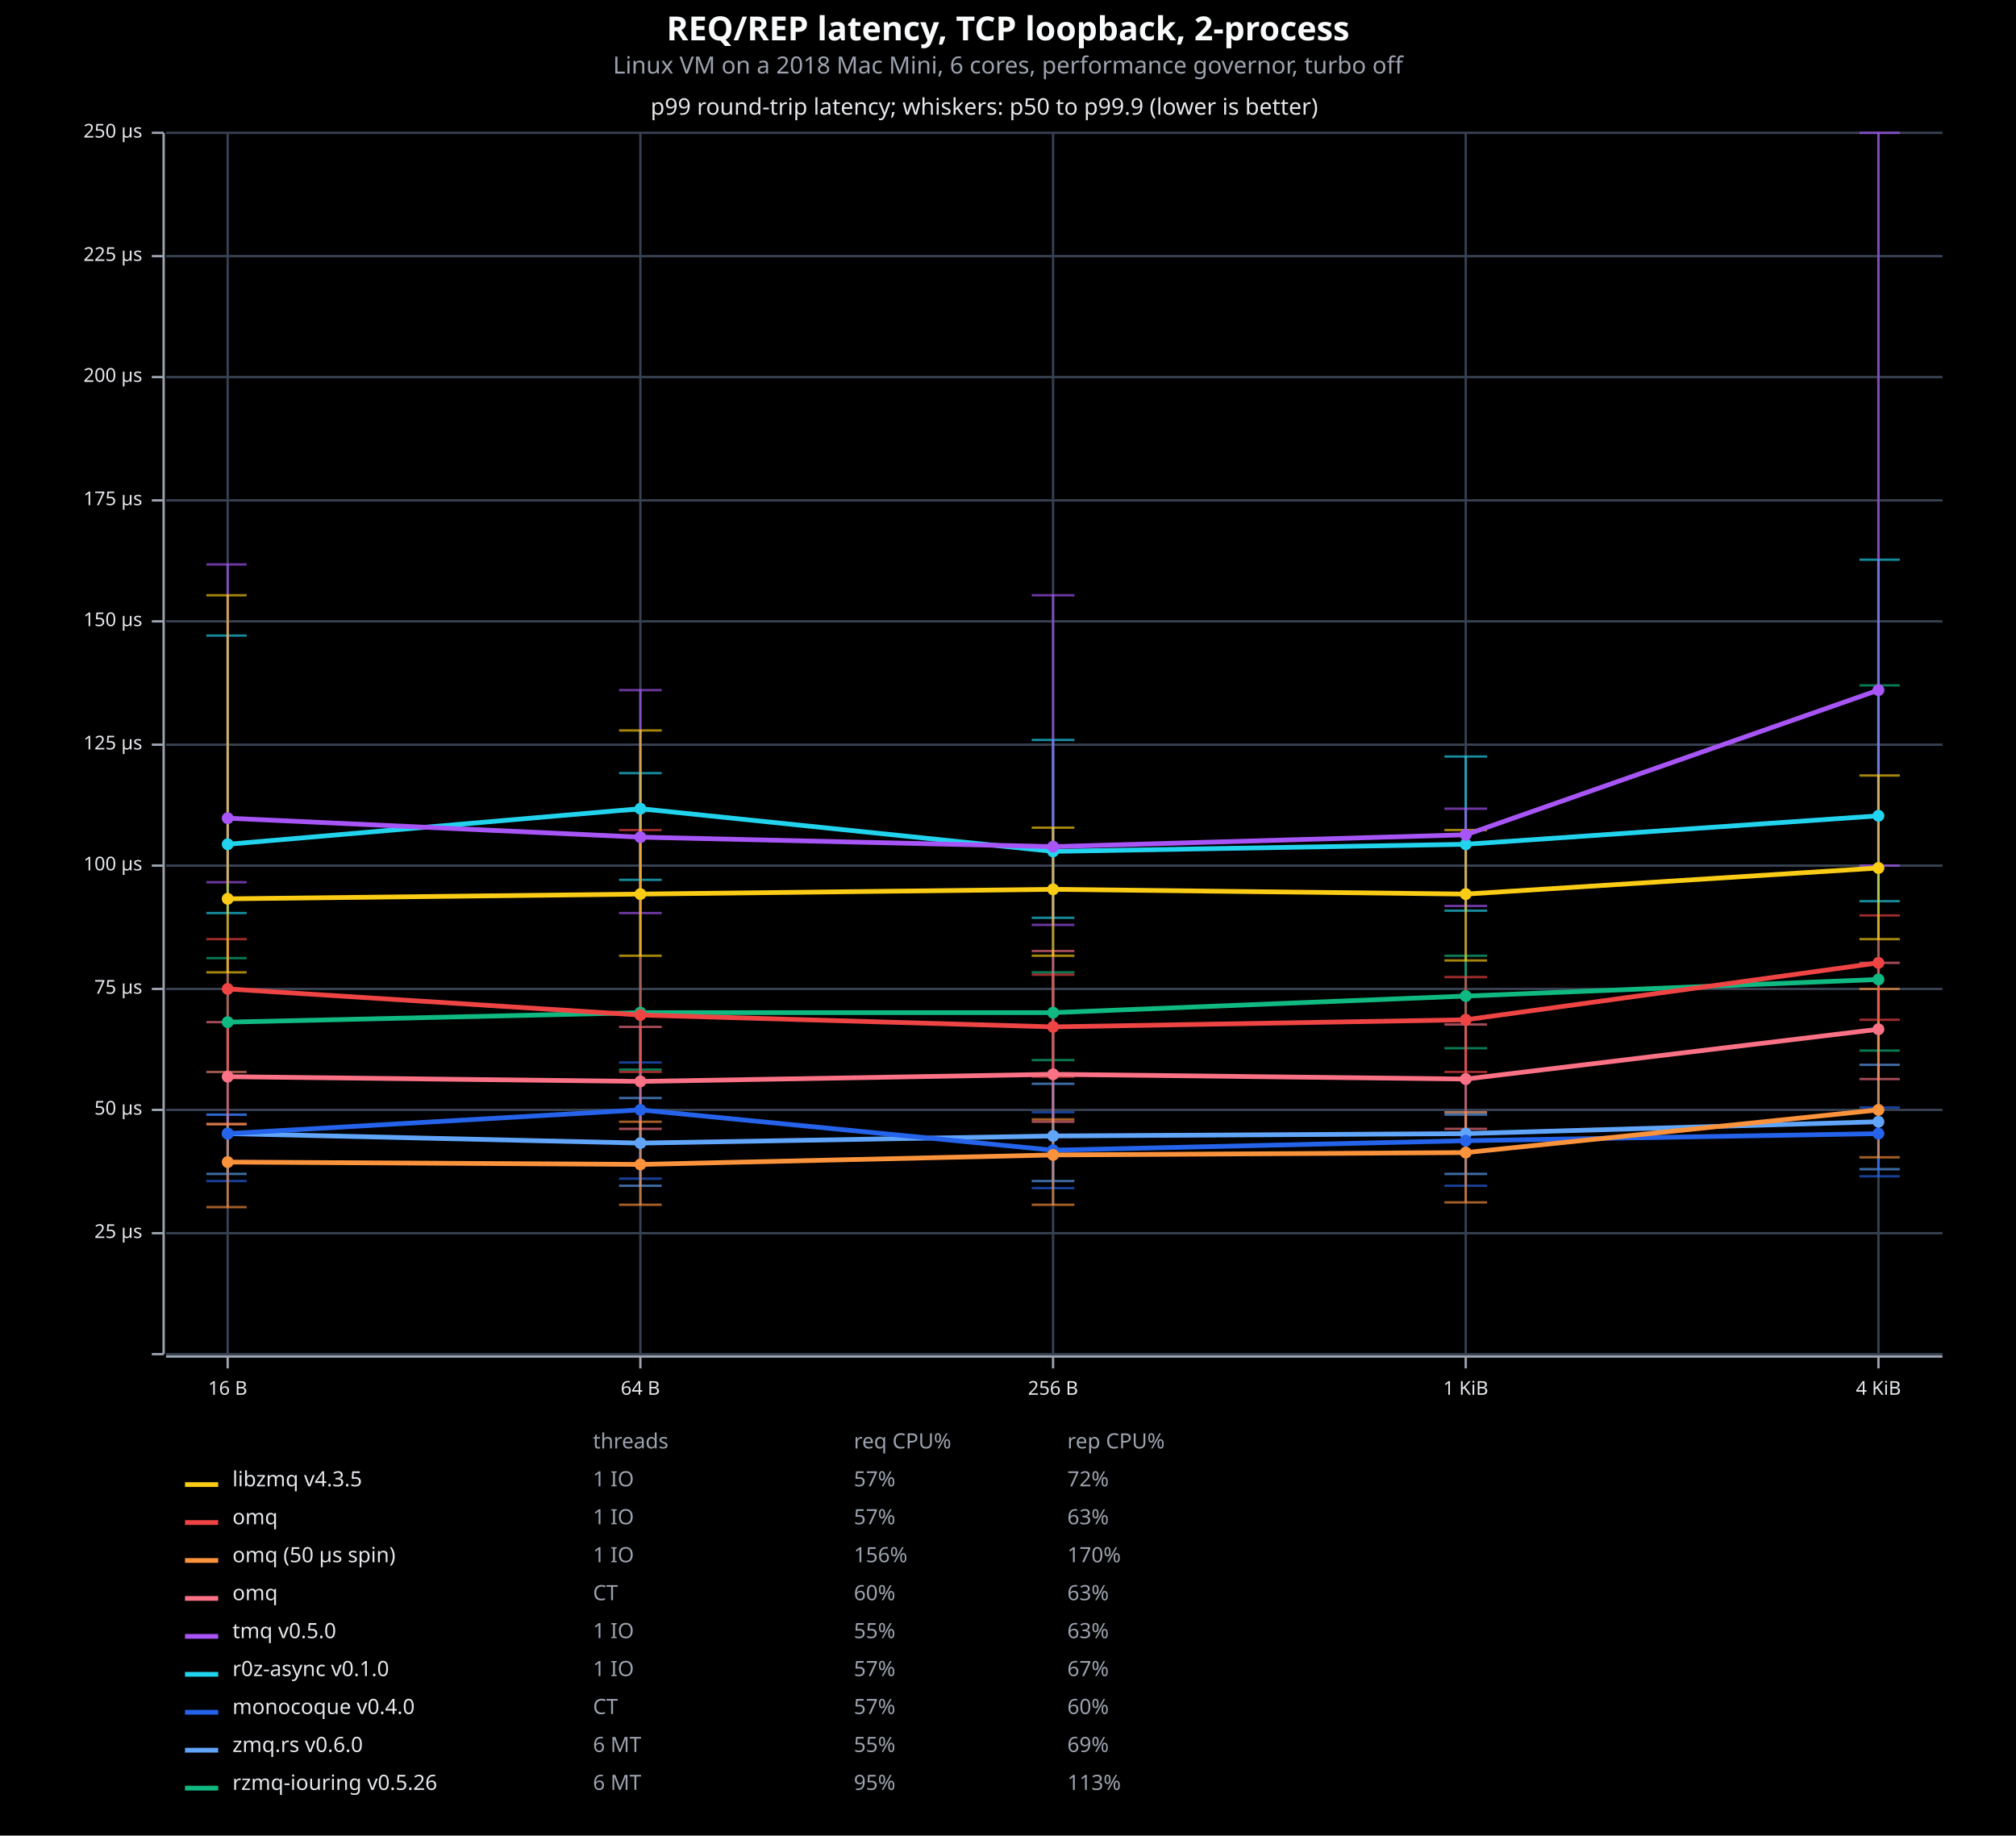
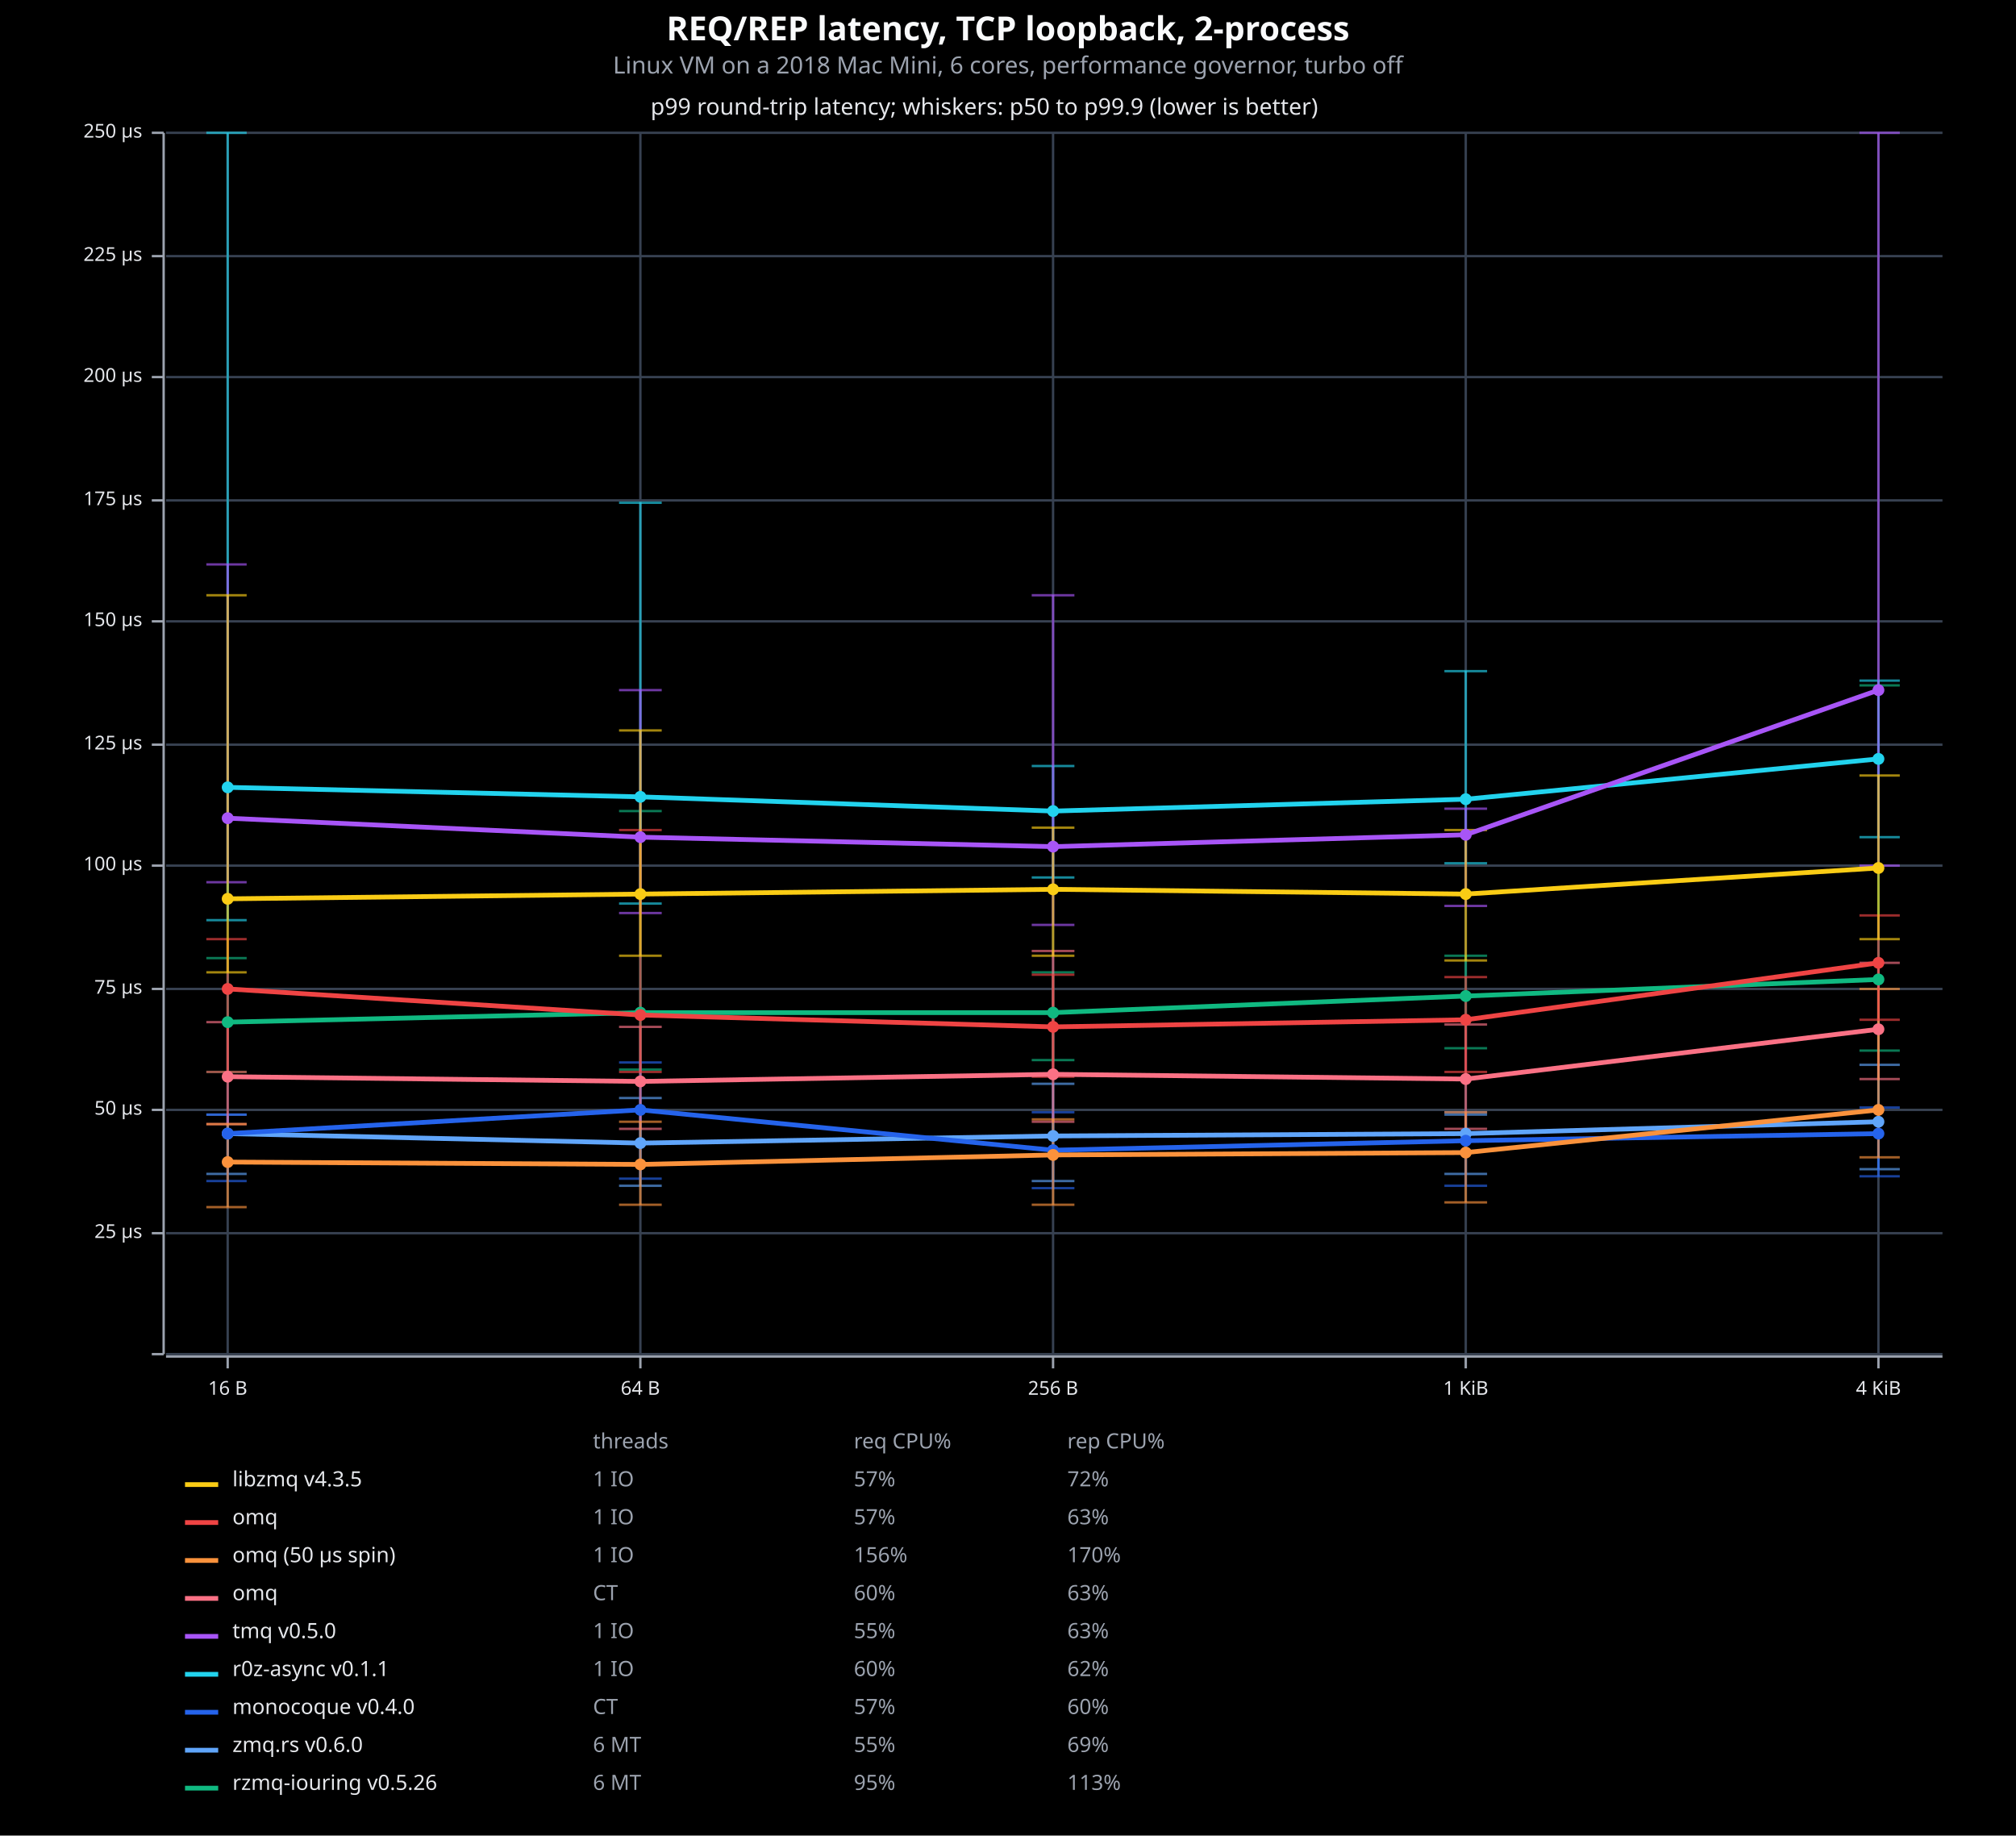
<svg xmlns="http://www.w3.org/2000/svg" viewBox="0 0 850 774" font-family="system-ui, -apple-system, sans-serif">
  <rect x="0" y="0" width="850" height="774" opacity="1" fill="#000000" stroke="none" />
  <text x="425" y="17" text-anchor="middle" font-family="sans-serif" font-size="14" font-weight="bold" fill="#F9FAFB">REQ/REP latency, TCP loopback, 2-process</text>
  <text x="425" y="31" text-anchor="middle" font-family="sans-serif" font-size="10" fill="#9CA3AF">Linux VM on a 2018 Mac Mini, 6 cores, performance governor, turbo off</text>
  <text x="415" y="41" dy="0.76em" text-anchor="middle" font-family="sans-serif" font-size="9.677" opacity="1" fill="#E5E7EB">
p99 round-trip latency; whiskers: p50 to p99.9 (lower is better)
</text>
  <line opacity="1" stroke="#374151" stroke-width="1" x1="96" y1="571" x2="96" y2="56" />
  <line opacity="1" stroke="#374151" stroke-width="1" x1="270" y1="571" x2="270" y2="56" />
  <line opacity="1" stroke="#374151" stroke-width="1" x1="444" y1="571" x2="444" y2="56" />
  <line opacity="1" stroke="#374151" stroke-width="1" x1="618" y1="571" x2="618" y2="56" />
  <line opacity="1" stroke="#374151" stroke-width="1" x1="792" y1="571" x2="792" y2="56" />
  <line opacity="1" stroke="#374151" stroke-width="1" x1="70" y1="571" x2="819" y2="571" />
  <line opacity="1" stroke="#374151" stroke-width="1" x1="70" y1="520" x2="819" y2="520" />
  <line opacity="1" stroke="#374151" stroke-width="1" x1="70" y1="468" x2="819" y2="468" />
  <line opacity="1" stroke="#374151" stroke-width="1" x1="70" y1="417" x2="819" y2="417" />
  <line opacity="1" stroke="#374151" stroke-width="1" x1="70" y1="365" x2="819" y2="365" />
  <line opacity="1" stroke="#374151" stroke-width="1" x1="70" y1="314" x2="819" y2="314" />
  <line opacity="1" stroke="#374151" stroke-width="1" x1="70" y1="262" x2="819" y2="262" />
  <line opacity="1" stroke="#374151" stroke-width="1" x1="70" y1="211" x2="819" y2="211" />
  <line opacity="1" stroke="#374151" stroke-width="1" x1="70" y1="159" x2="819" y2="159" />
  <line opacity="1" stroke="#374151" stroke-width="1" x1="70" y1="108" x2="819" y2="108" />
  <line opacity="1" stroke="#374151" stroke-width="1" x1="70" y1="56" x2="819" y2="56" />
  <polyline fill="none" opacity="1" stroke="#9CA3AF" stroke-width="1" points="69,56 69,571 " />
  <text x="60" y="571" dy="0.5ex" text-anchor="end" font-family="sans-serif" font-size="8.065" opacity="1" fill="#E5E7EB">

</text>
  <polyline fill="none" opacity="1" stroke="#9CA3AF" stroke-width="1" points="64,571 69,571 " />
  <text x="60" y="520" dy="0.5ex" text-anchor="end" font-family="sans-serif" font-size="8.065" opacity="1" fill="#E5E7EB">
25 μs
</text>
  <polyline fill="none" opacity="1" stroke="#9CA3AF" stroke-width="1" points="64,520 69,520 " />
  <text x="60" y="468" dy="0.5ex" text-anchor="end" font-family="sans-serif" font-size="8.065" opacity="1" fill="#E5E7EB">
50 μs
</text>
  <polyline fill="none" opacity="1" stroke="#9CA3AF" stroke-width="1" points="64,468 69,468 " />
  <text x="60" y="417" dy="0.5ex" text-anchor="end" font-family="sans-serif" font-size="8.065" opacity="1" fill="#E5E7EB">
75 μs
</text>
  <polyline fill="none" opacity="1" stroke="#9CA3AF" stroke-width="1" points="64,417 69,417 " />
  <text x="60" y="365" dy="0.5ex" text-anchor="end" font-family="sans-serif" font-size="8.065" opacity="1" fill="#E5E7EB">
100 μs
</text>
  <polyline fill="none" opacity="1" stroke="#9CA3AF" stroke-width="1" points="64,365 69,365 " />
  <text x="60" y="314" dy="0.5ex" text-anchor="end" font-family="sans-serif" font-size="8.065" opacity="1" fill="#E5E7EB">
125 μs
</text>
  <polyline fill="none" opacity="1" stroke="#9CA3AF" stroke-width="1" points="64,314 69,314 " />
  <text x="60" y="262" dy="0.5ex" text-anchor="end" font-family="sans-serif" font-size="8.065" opacity="1" fill="#E5E7EB">
150 μs
</text>
  <polyline fill="none" opacity="1" stroke="#9CA3AF" stroke-width="1" points="64,262 69,262 " />
  <text x="60" y="211" dy="0.5ex" text-anchor="end" font-family="sans-serif" font-size="8.065" opacity="1" fill="#E5E7EB">
175 μs
</text>
  <polyline fill="none" opacity="1" stroke="#9CA3AF" stroke-width="1" points="64,211 69,211 " />
  <text x="60" y="159" dy="0.5ex" text-anchor="end" font-family="sans-serif" font-size="8.065" opacity="1" fill="#E5E7EB">
200 μs
</text>
  <polyline fill="none" opacity="1" stroke="#9CA3AF" stroke-width="1" points="64,159 69,159 " />
  <text x="60" y="108" dy="0.5ex" text-anchor="end" font-family="sans-serif" font-size="8.065" opacity="1" fill="#E5E7EB">
225 μs
</text>
  <polyline fill="none" opacity="1" stroke="#9CA3AF" stroke-width="1" points="64,108 69,108 " />
  <text x="60" y="56" dy="0.5ex" text-anchor="end" font-family="sans-serif" font-size="8.065" opacity="1" fill="#E5E7EB">
250 μs
</text>
  <polyline fill="none" opacity="1" stroke="#9CA3AF" stroke-width="1" points="64,56 69,56 " />
  <polyline fill="none" opacity="1" stroke="#9CA3AF" stroke-width="1" points="70,572 819,572 " />
  <text x="96" y="582" dy="0.76em" text-anchor="middle" font-family="sans-serif" font-size="8.065" opacity="1" fill="#E5E7EB">
16 B
</text>
  <polyline fill="none" opacity="1" stroke="#9CA3AF" stroke-width="1" points="96,572 96,577 " />
  <text x="270" y="582" dy="0.76em" text-anchor="middle" font-family="sans-serif" font-size="8.065" opacity="1" fill="#E5E7EB">
64 B
</text>
  <polyline fill="none" opacity="1" stroke="#9CA3AF" stroke-width="1" points="270,572 270,577 " />
  <text x="444" y="582" dy="0.76em" text-anchor="middle" font-family="sans-serif" font-size="8.065" opacity="1" fill="#E5E7EB">
256 B
</text>
  <polyline fill="none" opacity="1" stroke="#9CA3AF" stroke-width="1" points="444,572 444,577 " />
  <text x="618" y="582" dy="0.76em" text-anchor="middle" font-family="sans-serif" font-size="8.065" opacity="1" fill="#E5E7EB">
1 KiB
</text>
  <polyline fill="none" opacity="1" stroke="#9CA3AF" stroke-width="1" points="618,572 618,577 " />
  <text x="792" y="582" dy="0.76em" text-anchor="middle" font-family="sans-serif" font-size="8.065" opacity="1" fill="#E5E7EB">
4 KiB
</text>
  <polyline fill="none" opacity="1" stroke="#9CA3AF" stroke-width="1" points="792,572 792,577 " />
  <polyline fill="none" opacity="0.65" stroke="#10B981" stroke-width="1" points="96,452 96,404 " />
  <polyline fill="none" opacity="0.65" stroke="#10B981" stroke-width="1" points="87,452 104,452 " />
  <polyline fill="none" opacity="0.65" stroke="#10B981" stroke-width="1" points="87,404 104,404 " />
  <polyline fill="none" opacity="0.65" stroke="#10B981" stroke-width="1" points="270,451 270,342 " />
  <polyline fill="none" opacity="0.65" stroke="#10B981" stroke-width="1" points="261,451 279,451 " />
  <polyline fill="none" opacity="0.65" stroke="#10B981" stroke-width="1" points="261,342 279,342 " />
  <polyline fill="none" opacity="0.65" stroke="#10B981" stroke-width="1" points="444,447 444,410 " />
  <polyline fill="none" opacity="0.65" stroke="#10B981" stroke-width="1" points="435,447 453,447 " />
  <polyline fill="none" opacity="0.65" stroke="#10B981" stroke-width="1" points="435,410 453,410 " />
  <polyline fill="none" opacity="0.65" stroke="#10B981" stroke-width="1" points="618,442 618,403 " />
  <polyline fill="none" opacity="0.65" stroke="#10B981" stroke-width="1" points="609,442 627,442 " />
  <polyline fill="none" opacity="0.65" stroke="#10B981" stroke-width="1" points="609,403 627,403 " />
  <polyline fill="none" opacity="0.65" stroke="#10B981" stroke-width="1" points="792,443 792,289 " />
  <polyline fill="none" opacity="0.65" stroke="#10B981" stroke-width="1" points="784,443 801,443 " />
  <polyline fill="none" opacity="0.65" stroke="#10B981" stroke-width="1" points="784,289 801,289 " />
  <polyline fill="none" opacity="0.65" stroke="#60A5FA" stroke-width="1" points="96,495 96,470 " />
  <polyline fill="none" opacity="0.65" stroke="#60A5FA" stroke-width="1" points="87,495 104,495 " />
  <polyline fill="none" opacity="0.65" stroke="#60A5FA" stroke-width="1" points="87,470 104,470 " />
  <polyline fill="none" opacity="0.65" stroke="#60A5FA" stroke-width="1" points="270,500 270,463 " />
  <polyline fill="none" opacity="0.65" stroke="#60A5FA" stroke-width="1" points="261,500 279,500 " />
  <polyline fill="none" opacity="0.65" stroke="#60A5FA" stroke-width="1" points="261,463 279,463 " />
  <polyline fill="none" opacity="0.65" stroke="#60A5FA" stroke-width="1" points="444,498 444,457 " />
  <polyline fill="none" opacity="0.65" stroke="#60A5FA" stroke-width="1" points="435,498 453,498 " />
  <polyline fill="none" opacity="0.65" stroke="#60A5FA" stroke-width="1" points="435,457 453,457 " />
  <polyline fill="none" opacity="0.65" stroke="#60A5FA" stroke-width="1" points="618,495 618,470 " />
  <polyline fill="none" opacity="0.65" stroke="#60A5FA" stroke-width="1" points="609,495 627,495 " />
  <polyline fill="none" opacity="0.65" stroke="#60A5FA" stroke-width="1" points="609,470 627,470 " />
  <polyline fill="none" opacity="0.65" stroke="#60A5FA" stroke-width="1" points="792,493 792,449 " />
  <polyline fill="none" opacity="0.65" stroke="#60A5FA" stroke-width="1" points="784,493 801,493 " />
  <polyline fill="none" opacity="0.65" stroke="#60A5FA" stroke-width="1" points="784,449 801,449 " />
  <polyline fill="none" opacity="0.65" stroke="#2563EB" stroke-width="1" points="96,498 96,470 " />
  <polyline fill="none" opacity="0.65" stroke="#2563EB" stroke-width="1" points="87,498 104,498 " />
  <polyline fill="none" opacity="0.65" stroke="#2563EB" stroke-width="1" points="87,470 104,470 " />
  <polyline fill="none" opacity="0.65" stroke="#2563EB" stroke-width="1" points="270,497 270,448 " />
  <polyline fill="none" opacity="0.65" stroke="#2563EB" stroke-width="1" points="261,497 279,497 " />
  <polyline fill="none" opacity="0.65" stroke="#2563EB" stroke-width="1" points="261,448 279,448 " />
  <polyline fill="none" opacity="0.65" stroke="#2563EB" stroke-width="1" points="444,501 444,469 " />
  <polyline fill="none" opacity="0.65" stroke="#2563EB" stroke-width="1" points="435,501 453,501 " />
  <polyline fill="none" opacity="0.65" stroke="#2563EB" stroke-width="1" points="435,469 453,469 " />
  <polyline fill="none" opacity="0.65" stroke="#2563EB" stroke-width="1" points="618,500 618,469 " />
  <polyline fill="none" opacity="0.65" stroke="#2563EB" stroke-width="1" points="609,500 627,500 " />
  <polyline fill="none" opacity="0.65" stroke="#2563EB" stroke-width="1" points="609,469 627,469 " />
  <polyline fill="none" opacity="0.65" stroke="#2563EB" stroke-width="1" points="792,496 792,467 " />
  <polyline fill="none" opacity="0.65" stroke="#2563EB" stroke-width="1" points="784,496 801,496 " />
  <polyline fill="none" opacity="0.65" stroke="#2563EB" stroke-width="1" points="784,467 801,467 " />
-   <polyline fill="none" opacity="0.65" stroke="#22D3EE" stroke-width="1" points="96,385 96,268 " />
-   <polyline fill="none" opacity="0.65" stroke="#22D3EE" stroke-width="1" points="87,385 104,385 " />
-   <polyline fill="none" opacity="0.65" stroke="#22D3EE" stroke-width="1" points="87,268 104,268 " />
-   <polyline fill="none" opacity="0.65" stroke="#22D3EE" stroke-width="1" points="270,371 270,326 " />
-   <polyline fill="none" opacity="0.65" stroke="#22D3EE" stroke-width="1" points="261,371 279,371 " />
-   <polyline fill="none" opacity="0.65" stroke="#22D3EE" stroke-width="1" points="261,326 279,326 " />
-   <polyline fill="none" opacity="0.65" stroke="#22D3EE" stroke-width="1" points="444,387 444,312 " />
-   <polyline fill="none" opacity="0.65" stroke="#22D3EE" stroke-width="1" points="435,387 453,387 " />
-   <polyline fill="none" opacity="0.65" stroke="#22D3EE" stroke-width="1" points="435,312 453,312 " />
-   <polyline fill="none" opacity="0.65" stroke="#22D3EE" stroke-width="1" points="618,384 618,319 " />
-   <polyline fill="none" opacity="0.65" stroke="#22D3EE" stroke-width="1" points="609,384 627,384 " />
-   <polyline fill="none" opacity="0.65" stroke="#22D3EE" stroke-width="1" points="609,319 627,319 " />
-   <polyline fill="none" opacity="0.65" stroke="#22D3EE" stroke-width="1" points="792,380 792,236 " />
-   <polyline fill="none" opacity="0.65" stroke="#22D3EE" stroke-width="1" points="784,380 801,380 " />
-   <polyline fill="none" opacity="0.65" stroke="#22D3EE" stroke-width="1" points="784,236 801,236 " />
+   <polyline fill="none" opacity="0.65" stroke="#22D3EE" stroke-width="1" points="96,388 96,56 " />
+   <polyline fill="none" opacity="0.65" stroke="#22D3EE" stroke-width="1" points="87,388 104,388 " />
+   <polyline fill="none" opacity="0.65" stroke="#22D3EE" stroke-width="1" points="87,56 104,56 " />
+   <polyline fill="none" opacity="0.65" stroke="#22D3EE" stroke-width="1" points="270,381 270,212 " />
+   <polyline fill="none" opacity="0.65" stroke="#22D3EE" stroke-width="1" points="261,381 279,381 " />
+   <polyline fill="none" opacity="0.65" stroke="#22D3EE" stroke-width="1" points="261,212 279,212 " />
+   <polyline fill="none" opacity="0.65" stroke="#22D3EE" stroke-width="1" points="444,370 444,323 " />
+   <polyline fill="none" opacity="0.65" stroke="#22D3EE" stroke-width="1" points="435,370 453,370 " />
+   <polyline fill="none" opacity="0.65" stroke="#22D3EE" stroke-width="1" points="435,323 453,323 " />
+   <polyline fill="none" opacity="0.65" stroke="#22D3EE" stroke-width="1" points="618,364 618,283 " />
+   <polyline fill="none" opacity="0.65" stroke="#22D3EE" stroke-width="1" points="609,364 627,364 " />
+   <polyline fill="none" opacity="0.65" stroke="#22D3EE" stroke-width="1" points="609,283 627,283 " />
+   <polyline fill="none" opacity="0.65" stroke="#22D3EE" stroke-width="1" points="792,353 792,287 " />
+   <polyline fill="none" opacity="0.65" stroke="#22D3EE" stroke-width="1" points="784,353 801,353 " />
+   <polyline fill="none" opacity="0.65" stroke="#22D3EE" stroke-width="1" points="784,287 801,287 " />
  <polyline fill="none" opacity="0.65" stroke="#A855F7" stroke-width="1" points="96,372 96,238 " />
  <polyline fill="none" opacity="0.65" stroke="#A855F7" stroke-width="1" points="87,372 104,372 " />
  <polyline fill="none" opacity="0.65" stroke="#A855F7" stroke-width="1" points="87,238 104,238 " />
  <polyline fill="none" opacity="0.65" stroke="#A855F7" stroke-width="1" points="270,385 270,291 " />
  <polyline fill="none" opacity="0.65" stroke="#A855F7" stroke-width="1" points="261,385 279,385 " />
  <polyline fill="none" opacity="0.65" stroke="#A855F7" stroke-width="1" points="261,291 279,291 " />
  <polyline fill="none" opacity="0.65" stroke="#A855F7" stroke-width="1" points="444,390 444,251 " />
  <polyline fill="none" opacity="0.65" stroke="#A855F7" stroke-width="1" points="435,390 453,390 " />
  <polyline fill="none" opacity="0.65" stroke="#A855F7" stroke-width="1" points="435,251 453,251 " />
  <polyline fill="none" opacity="0.65" stroke="#A855F7" stroke-width="1" points="618,382 618,341 " />
  <polyline fill="none" opacity="0.65" stroke="#A855F7" stroke-width="1" points="609,382 627,382 " />
  <polyline fill="none" opacity="0.65" stroke="#A855F7" stroke-width="1" points="609,341 627,341 " />
  <polyline fill="none" opacity="0.65" stroke="#A855F7" stroke-width="1" points="792,365 792,56 " />
  <polyline fill="none" opacity="0.65" stroke="#A855F7" stroke-width="1" points="784,365 801,365 " />
  <polyline fill="none" opacity="0.65" stroke="#A855F7" stroke-width="1" points="784,56 801,56 " />
  <polyline fill="none" opacity="0.65" stroke="#FB7185" stroke-width="1" points="96,474 96,431 " />
  <polyline fill="none" opacity="0.65" stroke="#FB7185" stroke-width="1" points="87,474 104,474 " />
  <polyline fill="none" opacity="0.65" stroke="#FB7185" stroke-width="1" points="87,431 104,431 " />
  <polyline fill="none" opacity="0.65" stroke="#FB7185" stroke-width="1" points="270,476 270,433 " />
  <polyline fill="none" opacity="0.65" stroke="#FB7185" stroke-width="1" points="261,476 279,476 " />
  <polyline fill="none" opacity="0.65" stroke="#FB7185" stroke-width="1" points="261,433 279,433 " />
  <polyline fill="none" opacity="0.65" stroke="#FB7185" stroke-width="1" points="444,473 444,401 " />
  <polyline fill="none" opacity="0.65" stroke="#FB7185" stroke-width="1" points="435,473 453,473 " />
  <polyline fill="none" opacity="0.65" stroke="#FB7185" stroke-width="1" points="435,401 453,401 " />
  <polyline fill="none" opacity="0.65" stroke="#FB7185" stroke-width="1" points="618,476 618,432 " />
  <polyline fill="none" opacity="0.65" stroke="#FB7185" stroke-width="1" points="609,476 627,476 " />
  <polyline fill="none" opacity="0.65" stroke="#FB7185" stroke-width="1" points="609,432 627,432 " />
  <polyline fill="none" opacity="0.65" stroke="#FB7185" stroke-width="1" points="792,455 792,406 " />
  <polyline fill="none" opacity="0.65" stroke="#FB7185" stroke-width="1" points="784,455 801,455 " />
  <polyline fill="none" opacity="0.65" stroke="#FB7185" stroke-width="1" points="784,406 801,406 " />
  <polyline fill="none" opacity="0.65" stroke="#FB923C" stroke-width="1" points="96,509 96,474 " />
  <polyline fill="none" opacity="0.65" stroke="#FB923C" stroke-width="1" points="87,509 104,509 " />
  <polyline fill="none" opacity="0.65" stroke="#FB923C" stroke-width="1" points="87,474 104,474 " />
  <polyline fill="none" opacity="0.65" stroke="#FB923C" stroke-width="1" points="270,508 270,473 " />
  <polyline fill="none" opacity="0.65" stroke="#FB923C" stroke-width="1" points="261,508 279,508 " />
  <polyline fill="none" opacity="0.65" stroke="#FB923C" stroke-width="1" points="261,473 279,473 " />
  <polyline fill="none" opacity="0.65" stroke="#FB923C" stroke-width="1" points="444,508 444,472 " />
  <polyline fill="none" opacity="0.65" stroke="#FB923C" stroke-width="1" points="435,508 453,508 " />
  <polyline fill="none" opacity="0.65" stroke="#FB923C" stroke-width="1" points="435,472 453,472 " />
  <polyline fill="none" opacity="0.65" stroke="#FB923C" stroke-width="1" points="618,507 618,469 " />
  <polyline fill="none" opacity="0.65" stroke="#FB923C" stroke-width="1" points="609,507 627,507 " />
  <polyline fill="none" opacity="0.65" stroke="#FB923C" stroke-width="1" points="609,469 627,469 " />
  <polyline fill="none" opacity="0.65" stroke="#FB923C" stroke-width="1" points="792,488 792,417 " />
  <polyline fill="none" opacity="0.65" stroke="#FB923C" stroke-width="1" points="784,488 801,488 " />
  <polyline fill="none" opacity="0.65" stroke="#FB923C" stroke-width="1" points="784,417 801,417 " />
  <polyline fill="none" opacity="0.65" stroke="#EF4444" stroke-width="1" points="96,452 96,396 " />
  <polyline fill="none" opacity="0.65" stroke="#EF4444" stroke-width="1" points="87,452 104,452 " />
  <polyline fill="none" opacity="0.65" stroke="#EF4444" stroke-width="1" points="87,396 104,396 " />
  <polyline fill="none" opacity="0.65" stroke="#EF4444" stroke-width="1" points="270,452 270,350 " />
  <polyline fill="none" opacity="0.65" stroke="#EF4444" stroke-width="1" points="261,452 279,452 " />
  <polyline fill="none" opacity="0.65" stroke="#EF4444" stroke-width="1" points="261,350 279,350 " />
  <polyline fill="none" opacity="0.65" stroke="#EF4444" stroke-width="1" points="444,454 444,411 " />
  <polyline fill="none" opacity="0.65" stroke="#EF4444" stroke-width="1" points="435,454 453,454 " />
  <polyline fill="none" opacity="0.65" stroke="#EF4444" stroke-width="1" points="435,411 453,411 " />
  <polyline fill="none" opacity="0.65" stroke="#EF4444" stroke-width="1" points="618,452 618,412 " />
  <polyline fill="none" opacity="0.65" stroke="#EF4444" stroke-width="1" points="609,452 627,452 " />
  <polyline fill="none" opacity="0.65" stroke="#EF4444" stroke-width="1" points="609,412 627,412 " />
  <polyline fill="none" opacity="0.65" stroke="#EF4444" stroke-width="1" points="792,430 792,386 " />
  <polyline fill="none" opacity="0.65" stroke="#EF4444" stroke-width="1" points="784,430 801,430 " />
  <polyline fill="none" opacity="0.65" stroke="#EF4444" stroke-width="1" points="784,386 801,386 " />
  <polyline fill="none" opacity="0.65" stroke="#FACC15" stroke-width="1" points="96,410 96,251 " />
  <polyline fill="none" opacity="0.65" stroke="#FACC15" stroke-width="1" points="87,410 104,410 " />
  <polyline fill="none" opacity="0.65" stroke="#FACC15" stroke-width="1" points="87,251 104,251 " />
  <polyline fill="none" opacity="0.65" stroke="#FACC15" stroke-width="1" points="270,403 270,308 " />
  <polyline fill="none" opacity="0.65" stroke="#FACC15" stroke-width="1" points="261,403 279,403 " />
  <polyline fill="none" opacity="0.65" stroke="#FACC15" stroke-width="1" points="261,308 279,308 " />
  <polyline fill="none" opacity="0.65" stroke="#FACC15" stroke-width="1" points="444,403 444,349 " />
  <polyline fill="none" opacity="0.65" stroke="#FACC15" stroke-width="1" points="435,403 453,403 " />
  <polyline fill="none" opacity="0.65" stroke="#FACC15" stroke-width="1" points="435,349 453,349 " />
  <polyline fill="none" opacity="0.65" stroke="#FACC15" stroke-width="1" points="618,405 618,350 " />
  <polyline fill="none" opacity="0.65" stroke="#FACC15" stroke-width="1" points="609,405 627,405 " />
  <polyline fill="none" opacity="0.65" stroke="#FACC15" stroke-width="1" points="609,350 627,350 " />
  <polyline fill="none" opacity="0.65" stroke="#FACC15" stroke-width="1" points="792,396 792,327 " />
  <polyline fill="none" opacity="0.65" stroke="#FACC15" stroke-width="1" points="784,396 801,396 " />
  <polyline fill="none" opacity="0.65" stroke="#FACC15" stroke-width="1" points="784,327 801,327 " />
  <polyline fill="none" opacity="1" stroke="#10B981" stroke-width="2" points="96,431 270,427 444,427 618,420 792,413 " />
  <circle cx="96" cy="431" r="2.5" opacity="1" fill="#10B981" stroke="none" stroke-width="1" />
  <circle cx="270" cy="427" r="2.5" opacity="1" fill="#10B981" stroke="none" stroke-width="1" />
  <circle cx="444" cy="427" r="2.5" opacity="1" fill="#10B981" stroke="none" stroke-width="1" />
  <circle cx="618" cy="420" r="2.5" opacity="1" fill="#10B981" stroke="none" stroke-width="1" />
  <circle cx="792" cy="413" r="2.5" opacity="1" fill="#10B981" stroke="none" stroke-width="1" />
  <polyline fill="none" opacity="1" stroke="#60A5FA" stroke-width="2" points="96,478 270,482 444,479 618,478 792,473 " />
  <circle cx="96" cy="478" r="2.5" opacity="1" fill="#60A5FA" stroke="none" stroke-width="1" />
  <circle cx="270" cy="482" r="2.5" opacity="1" fill="#60A5FA" stroke="none" stroke-width="1" />
  <circle cx="444" cy="479" r="2.5" opacity="1" fill="#60A5FA" stroke="none" stroke-width="1" />
  <circle cx="618" cy="478" r="2.5" opacity="1" fill="#60A5FA" stroke="none" stroke-width="1" />
  <circle cx="792" cy="473" r="2.5" opacity="1" fill="#60A5FA" stroke="none" stroke-width="1" />
  <polyline fill="none" opacity="1" stroke="#2563EB" stroke-width="2" points="96,478 270,468 444,485 618,481 792,478 " />
  <circle cx="96" cy="478" r="2.5" opacity="1" fill="#2563EB" stroke="none" stroke-width="1" />
  <circle cx="270" cy="468" r="2.5" opacity="1" fill="#2563EB" stroke="none" stroke-width="1" />
  <circle cx="444" cy="485" r="2.5" opacity="1" fill="#2563EB" stroke="none" stroke-width="1" />
  <circle cx="618" cy="481" r="2.5" opacity="1" fill="#2563EB" stroke="none" stroke-width="1" />
  <circle cx="792" cy="478" r="2.5" opacity="1" fill="#2563EB" stroke="none" stroke-width="1" />
-   <polyline fill="none" opacity="1" stroke="#22D3EE" stroke-width="2" points="96,356 270,341 444,359 618,356 792,344 " />
-   <circle cx="96" cy="356" r="2.5" opacity="1" fill="#22D3EE" stroke="none" stroke-width="1" />
-   <circle cx="270" cy="341" r="2.5" opacity="1" fill="#22D3EE" stroke="none" stroke-width="1" />
-   <circle cx="444" cy="359" r="2.5" opacity="1" fill="#22D3EE" stroke="none" stroke-width="1" />
-   <circle cx="618" cy="356" r="2.5" opacity="1" fill="#22D3EE" stroke="none" stroke-width="1" />
-   <circle cx="792" cy="344" r="2.5" opacity="1" fill="#22D3EE" stroke="none" stroke-width="1" />
+   <polyline fill="none" opacity="1" stroke="#22D3EE" stroke-width="2" points="96,332 270,336 444,342 618,337 792,320 " />
+   <circle cx="96" cy="332" r="2.5" opacity="1" fill="#22D3EE" stroke="none" stroke-width="1" />
+   <circle cx="270" cy="336" r="2.5" opacity="1" fill="#22D3EE" stroke="none" stroke-width="1" />
+   <circle cx="444" cy="342" r="2.5" opacity="1" fill="#22D3EE" stroke="none" stroke-width="1" />
+   <circle cx="618" cy="337" r="2.5" opacity="1" fill="#22D3EE" stroke="none" stroke-width="1" />
+   <circle cx="792" cy="320" r="2.5" opacity="1" fill="#22D3EE" stroke="none" stroke-width="1" />
  <polyline fill="none" opacity="1" stroke="#A855F7" stroke-width="2" points="96,345 270,353 444,357 618,352 792,291 " />
  <circle cx="96" cy="345" r="2.5" opacity="1" fill="#A855F7" stroke="none" stroke-width="1" />
  <circle cx="270" cy="353" r="2.5" opacity="1" fill="#A855F7" stroke="none" stroke-width="1" />
  <circle cx="444" cy="357" r="2.5" opacity="1" fill="#A855F7" stroke="none" stroke-width="1" />
  <circle cx="618" cy="352" r="2.5" opacity="1" fill="#A855F7" stroke="none" stroke-width="1" />
  <circle cx="792" cy="291" r="2.5" opacity="1" fill="#A855F7" stroke="none" stroke-width="1" />
  <polyline fill="none" opacity="1" stroke="#FB7185" stroke-width="2" points="96,454 270,456 444,453 618,455 792,434 " />
  <circle cx="96" cy="454" r="2.5" opacity="1" fill="#FB7185" stroke="none" stroke-width="1" />
  <circle cx="270" cy="456" r="2.5" opacity="1" fill="#FB7185" stroke="none" stroke-width="1" />
  <circle cx="444" cy="453" r="2.5" opacity="1" fill="#FB7185" stroke="none" stroke-width="1" />
  <circle cx="618" cy="455" r="2.5" opacity="1" fill="#FB7185" stroke="none" stroke-width="1" />
  <circle cx="792" cy="434" r="2.5" opacity="1" fill="#FB7185" stroke="none" stroke-width="1" />
  <polyline fill="none" opacity="1" stroke="#FB923C" stroke-width="2" points="96,490 270,491 444,487 618,486 792,468 " />
  <circle cx="96" cy="490" r="2.5" opacity="1" fill="#FB923C" stroke="none" stroke-width="1" />
  <circle cx="270" cy="491" r="2.5" opacity="1" fill="#FB923C" stroke="none" stroke-width="1" />
  <circle cx="444" cy="487" r="2.5" opacity="1" fill="#FB923C" stroke="none" stroke-width="1" />
  <circle cx="618" cy="486" r="2.5" opacity="1" fill="#FB923C" stroke="none" stroke-width="1" />
  <circle cx="792" cy="468" r="2.5" opacity="1" fill="#FB923C" stroke="none" stroke-width="1" />
  <polyline fill="none" opacity="1" stroke="#EF4444" stroke-width="2" points="96,417 270,428 444,433 618,430 792,406 " />
  <circle cx="96" cy="417" r="2.5" opacity="1" fill="#EF4444" stroke="none" stroke-width="1" />
  <circle cx="270" cy="428" r="2.5" opacity="1" fill="#EF4444" stroke="none" stroke-width="1" />
  <circle cx="444" cy="433" r="2.5" opacity="1" fill="#EF4444" stroke="none" stroke-width="1" />
  <circle cx="618" cy="430" r="2.5" opacity="1" fill="#EF4444" stroke="none" stroke-width="1" />
  <circle cx="792" cy="406" r="2.5" opacity="1" fill="#EF4444" stroke="none" stroke-width="1" />
  <polyline fill="none" opacity="1" stroke="#FACC15" stroke-width="2" points="96,379 270,377 444,375 618,377 792,366 " />
  <circle cx="96" cy="379" r="2.5" opacity="1" fill="#FACC15" stroke="none" stroke-width="1" />
  <circle cx="270" cy="377" r="2.5" opacity="1" fill="#FACC15" stroke="none" stroke-width="1" />
  <circle cx="444" cy="375" r="2.5" opacity="1" fill="#FACC15" stroke="none" stroke-width="1" />
  <circle cx="618" cy="377" r="2.5" opacity="1" fill="#FACC15" stroke="none" stroke-width="1" />
  <circle cx="792" cy="366" r="2.5" opacity="1" fill="#FACC15" stroke="none" stroke-width="1" />
  <text x="250" y="604" dy="0.76em" text-anchor="start" font-family="sans-serif" font-size="8.871" opacity="1" fill="#9CA3AF">
threads
</text>
  <text x="360" y="604" dy="0.76em" text-anchor="start" font-family="sans-serif" font-size="8.871" opacity="1" fill="#9CA3AF">
req CPU%
</text>
  <text x="450" y="604" dy="0.76em" text-anchor="start" font-family="sans-serif" font-size="8.871" opacity="1" fill="#9CA3AF">
rep CPU%
</text>
  <polyline fill="none" opacity="1" stroke="#FACC15" stroke-width="2" points="78,626 92,626 " />
  <text x="98" y="620" dy="0.76em" text-anchor="start" font-family="sans-serif" font-size="8.871" opacity="1" fill="#E5E7EB">
libzmq v4.3.5
</text>
  <text x="250" y="620" dy="0.76em" text-anchor="start" font-family="sans-serif" font-size="8.871" opacity="1" fill="#9CA3AF">
1 IO
</text>
  <text x="360" y="620" dy="0.76em" text-anchor="start" font-family="sans-serif" font-size="8.871" opacity="1" fill="#9CA3AF">
57%
</text>
  <text x="450" y="620" dy="0.76em" text-anchor="start" font-family="sans-serif" font-size="8.871" opacity="1" fill="#9CA3AF">
72%
</text>
  <polyline fill="none" opacity="1" stroke="#EF4444" stroke-width="2" points="78,642 92,642 " />
  <text x="98" y="636" dy="0.76em" text-anchor="start" font-family="sans-serif" font-size="8.871" opacity="1" fill="#E5E7EB">
omq
</text>
  <text x="250" y="636" dy="0.76em" text-anchor="start" font-family="sans-serif" font-size="8.871" opacity="1" fill="#9CA3AF">
1 IO
</text>
  <text x="360" y="636" dy="0.76em" text-anchor="start" font-family="sans-serif" font-size="8.871" opacity="1" fill="#9CA3AF">
57%
</text>
  <text x="450" y="636" dy="0.76em" text-anchor="start" font-family="sans-serif" font-size="8.871" opacity="1" fill="#9CA3AF">
63%
</text>
  <polyline fill="none" opacity="1" stroke="#FB923C" stroke-width="2" points="78,658 92,658 " />
  <text x="98" y="652" dy="0.76em" text-anchor="start" font-family="sans-serif" font-size="8.871" opacity="1" fill="#E5E7EB">
omq (50 μs spin)
</text>
  <text x="250" y="652" dy="0.76em" text-anchor="start" font-family="sans-serif" font-size="8.871" opacity="1" fill="#9CA3AF">
1 IO
</text>
  <text x="360" y="652" dy="0.76em" text-anchor="start" font-family="sans-serif" font-size="8.871" opacity="1" fill="#9CA3AF">
156%
</text>
  <text x="450" y="652" dy="0.76em" text-anchor="start" font-family="sans-serif" font-size="8.871" opacity="1" fill="#9CA3AF">
170%
</text>
  <polyline fill="none" opacity="1" stroke="#FB7185" stroke-width="2" points="78,674 92,674 " />
  <text x="98" y="668" dy="0.76em" text-anchor="start" font-family="sans-serif" font-size="8.871" opacity="1" fill="#E5E7EB">
omq
</text>
  <text x="250" y="668" dy="0.76em" text-anchor="start" font-family="sans-serif" font-size="8.871" opacity="1" fill="#9CA3AF">
CT
</text>
  <text x="360" y="668" dy="0.76em" text-anchor="start" font-family="sans-serif" font-size="8.871" opacity="1" fill="#9CA3AF">
60%
</text>
  <text x="450" y="668" dy="0.76em" text-anchor="start" font-family="sans-serif" font-size="8.871" opacity="1" fill="#9CA3AF">
63%
</text>
  <polyline fill="none" opacity="1" stroke="#A855F7" stroke-width="2" points="78,690 92,690 " />
  <text x="98" y="684" dy="0.76em" text-anchor="start" font-family="sans-serif" font-size="8.871" opacity="1" fill="#E5E7EB">
tmq v0.5.0
</text>
  <text x="250" y="684" dy="0.76em" text-anchor="start" font-family="sans-serif" font-size="8.871" opacity="1" fill="#9CA3AF">
1 IO
</text>
  <text x="360" y="684" dy="0.76em" text-anchor="start" font-family="sans-serif" font-size="8.871" opacity="1" fill="#9CA3AF">
55%
</text>
  <text x="450" y="684" dy="0.76em" text-anchor="start" font-family="sans-serif" font-size="8.871" opacity="1" fill="#9CA3AF">
63%
</text>
  <polyline fill="none" opacity="1" stroke="#22D3EE" stroke-width="2" points="78,706 92,706 " />
  <text x="98" y="700" dy="0.76em" text-anchor="start" font-family="sans-serif" font-size="8.871" opacity="1" fill="#E5E7EB">
- r0z-async v0.1.0
+ r0z-async v0.1.1
</text>
  <text x="250" y="700" dy="0.76em" text-anchor="start" font-family="sans-serif" font-size="8.871" opacity="1" fill="#9CA3AF">
1 IO
</text>
  <text x="360" y="700" dy="0.76em" text-anchor="start" font-family="sans-serif" font-size="8.871" opacity="1" fill="#9CA3AF">
- 57%
+ 60%
</text>
  <text x="450" y="700" dy="0.76em" text-anchor="start" font-family="sans-serif" font-size="8.871" opacity="1" fill="#9CA3AF">
- 67%
+ 62%
</text>
  <polyline fill="none" opacity="1" stroke="#2563EB" stroke-width="2" points="78,722 92,722 " />
  <text x="98" y="716" dy="0.76em" text-anchor="start" font-family="sans-serif" font-size="8.871" opacity="1" fill="#E5E7EB">
monocoque v0.4.0
</text>
  <text x="250" y="716" dy="0.76em" text-anchor="start" font-family="sans-serif" font-size="8.871" opacity="1" fill="#9CA3AF">
CT
</text>
  <text x="360" y="716" dy="0.76em" text-anchor="start" font-family="sans-serif" font-size="8.871" opacity="1" fill="#9CA3AF">
57%
</text>
  <text x="450" y="716" dy="0.76em" text-anchor="start" font-family="sans-serif" font-size="8.871" opacity="1" fill="#9CA3AF">
60%
</text>
  <polyline fill="none" opacity="1" stroke="#60A5FA" stroke-width="2" points="78,738 92,738 " />
  <text x="98" y="732" dy="0.76em" text-anchor="start" font-family="sans-serif" font-size="8.871" opacity="1" fill="#E5E7EB">
zmq.rs v0.6.0
</text>
  <text x="250" y="732" dy="0.76em" text-anchor="start" font-family="sans-serif" font-size="8.871" opacity="1" fill="#9CA3AF">
6 MT
</text>
  <text x="360" y="732" dy="0.76em" text-anchor="start" font-family="sans-serif" font-size="8.871" opacity="1" fill="#9CA3AF">
55%
</text>
  <text x="450" y="732" dy="0.76em" text-anchor="start" font-family="sans-serif" font-size="8.871" opacity="1" fill="#9CA3AF">
69%
</text>
  <polyline fill="none" opacity="1" stroke="#10B981" stroke-width="2" points="78,754 92,754 " />
  <text x="98" y="748" dy="0.76em" text-anchor="start" font-family="sans-serif" font-size="8.871" opacity="1" fill="#E5E7EB">
rzmq-iouring v0.5.26
</text>
  <text x="250" y="748" dy="0.76em" text-anchor="start" font-family="sans-serif" font-size="8.871" opacity="1" fill="#9CA3AF">
6 MT
</text>
  <text x="360" y="748" dy="0.76em" text-anchor="start" font-family="sans-serif" font-size="8.871" opacity="1" fill="#9CA3AF">
95%
</text>
  <text x="450" y="748" dy="0.76em" text-anchor="start" font-family="sans-serif" font-size="8.871" opacity="1" fill="#9CA3AF">
113%
</text>
</svg>
